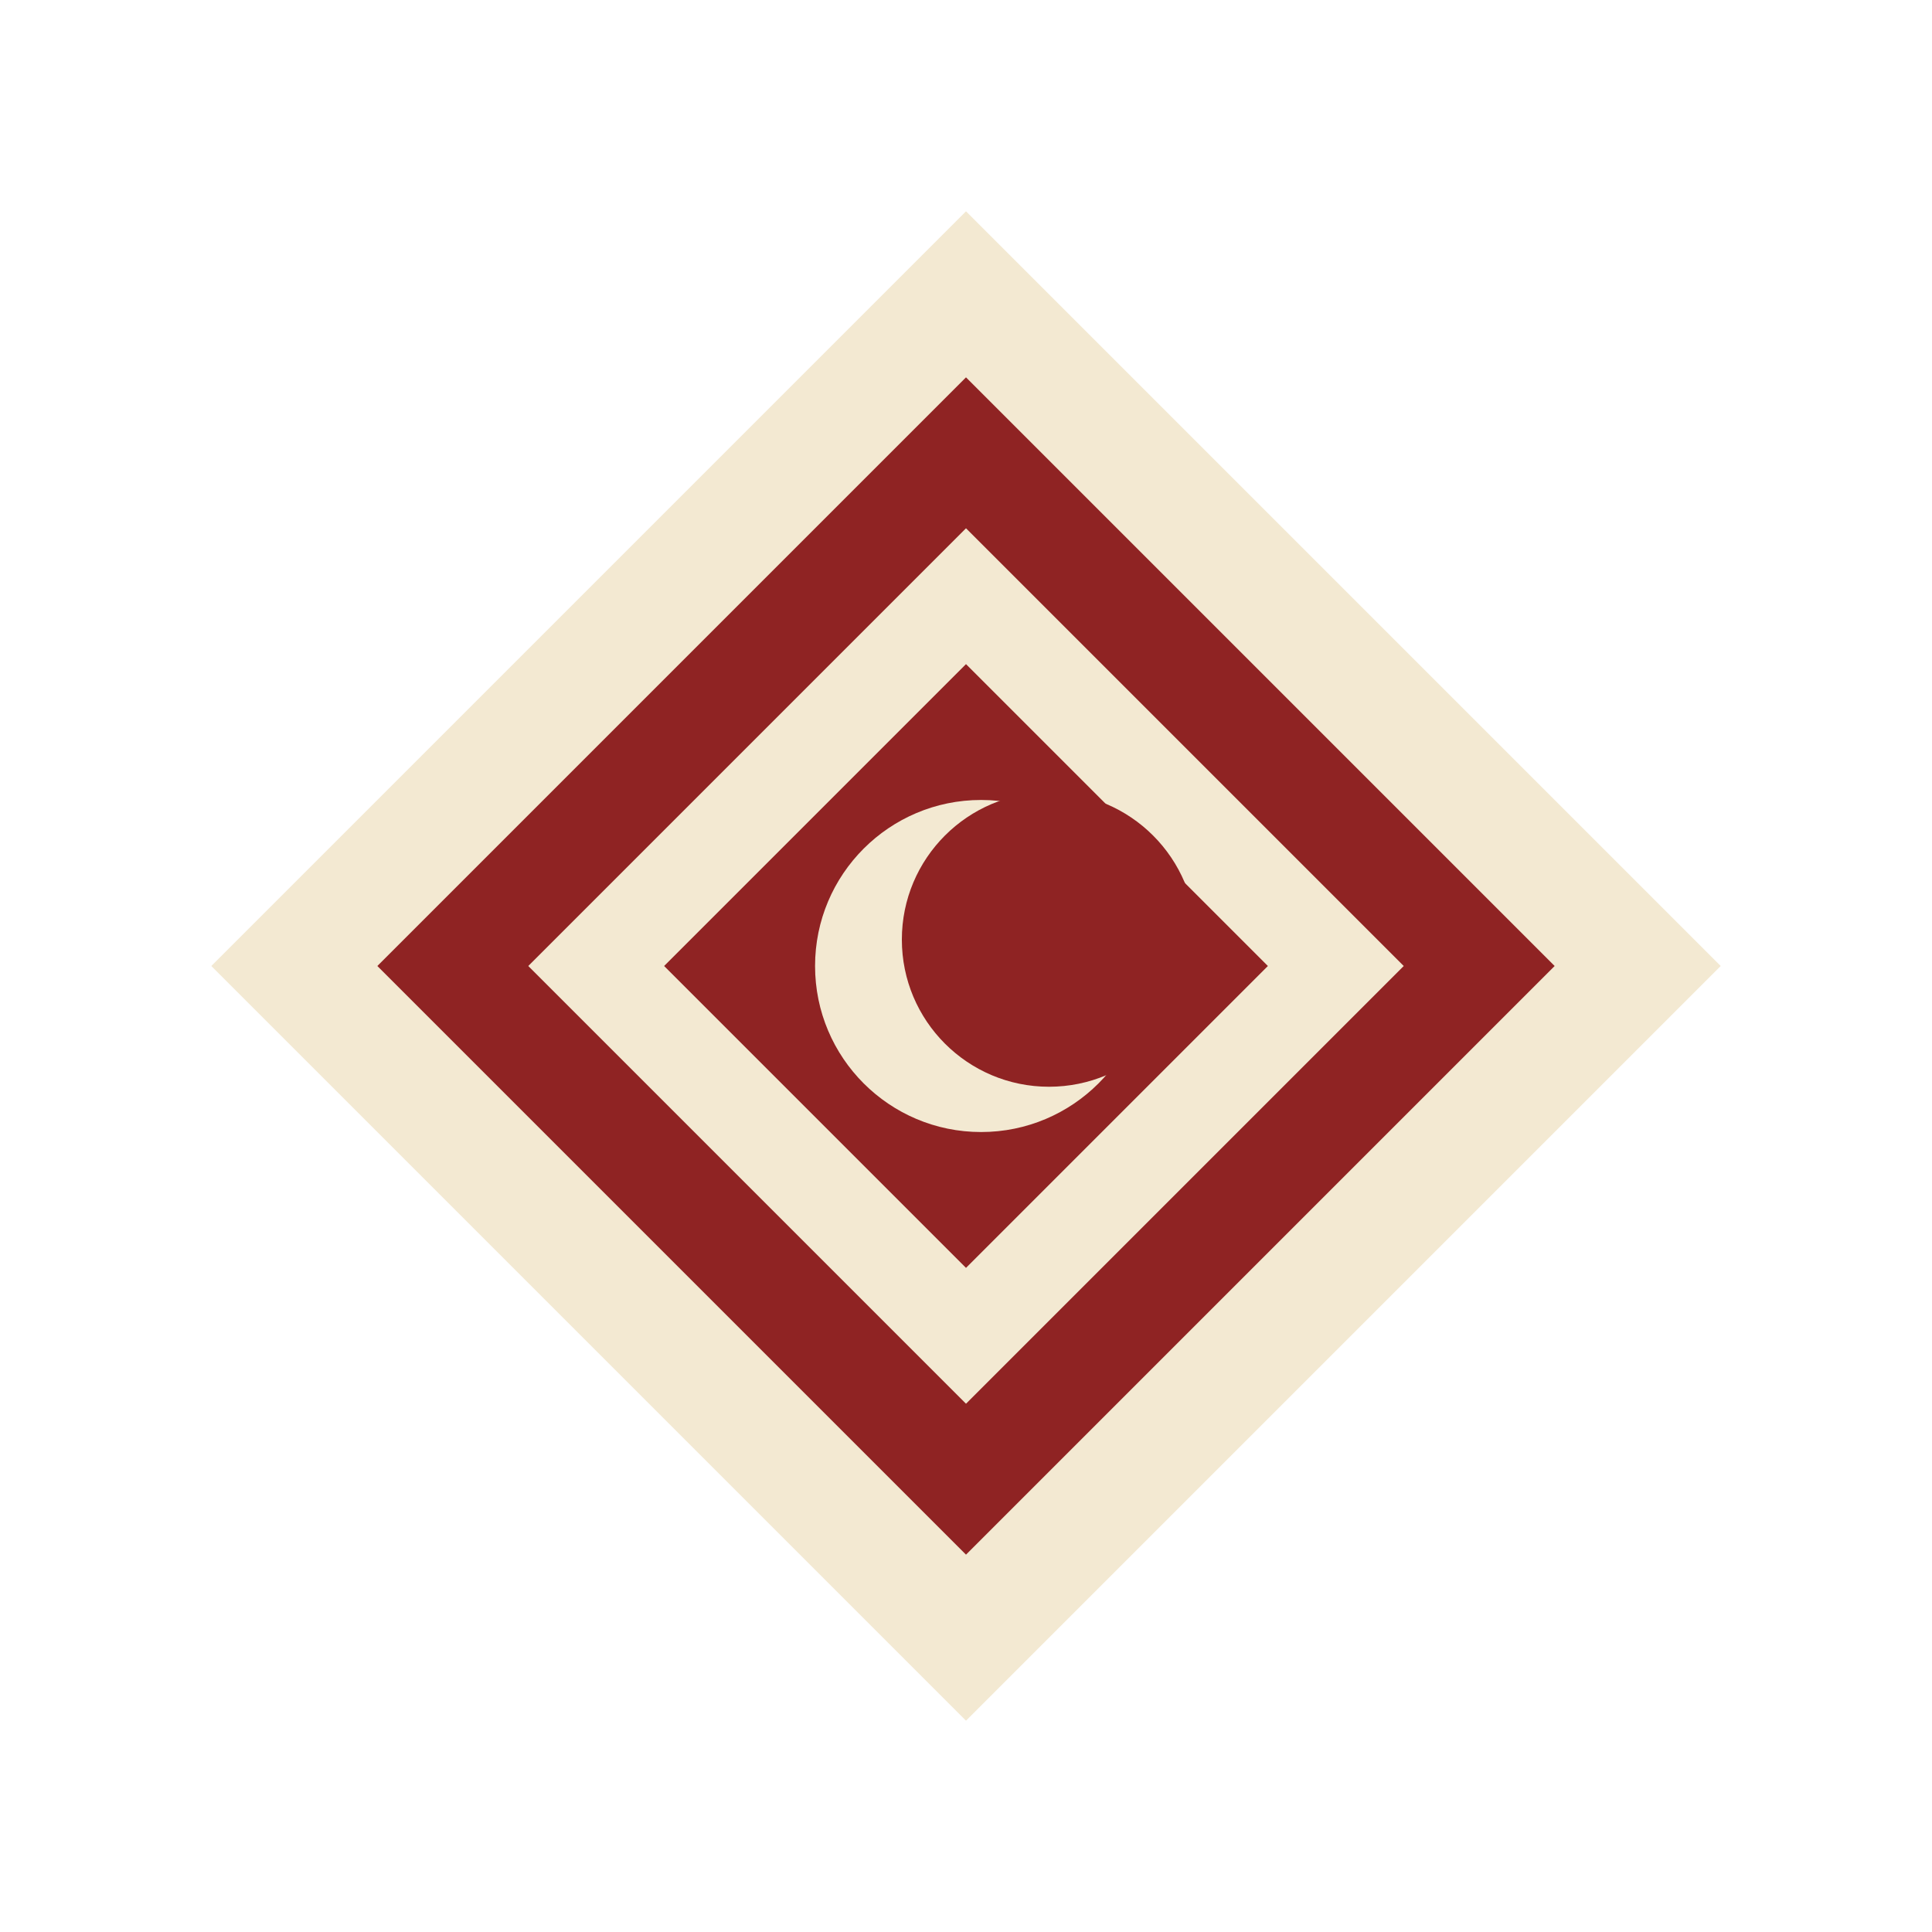
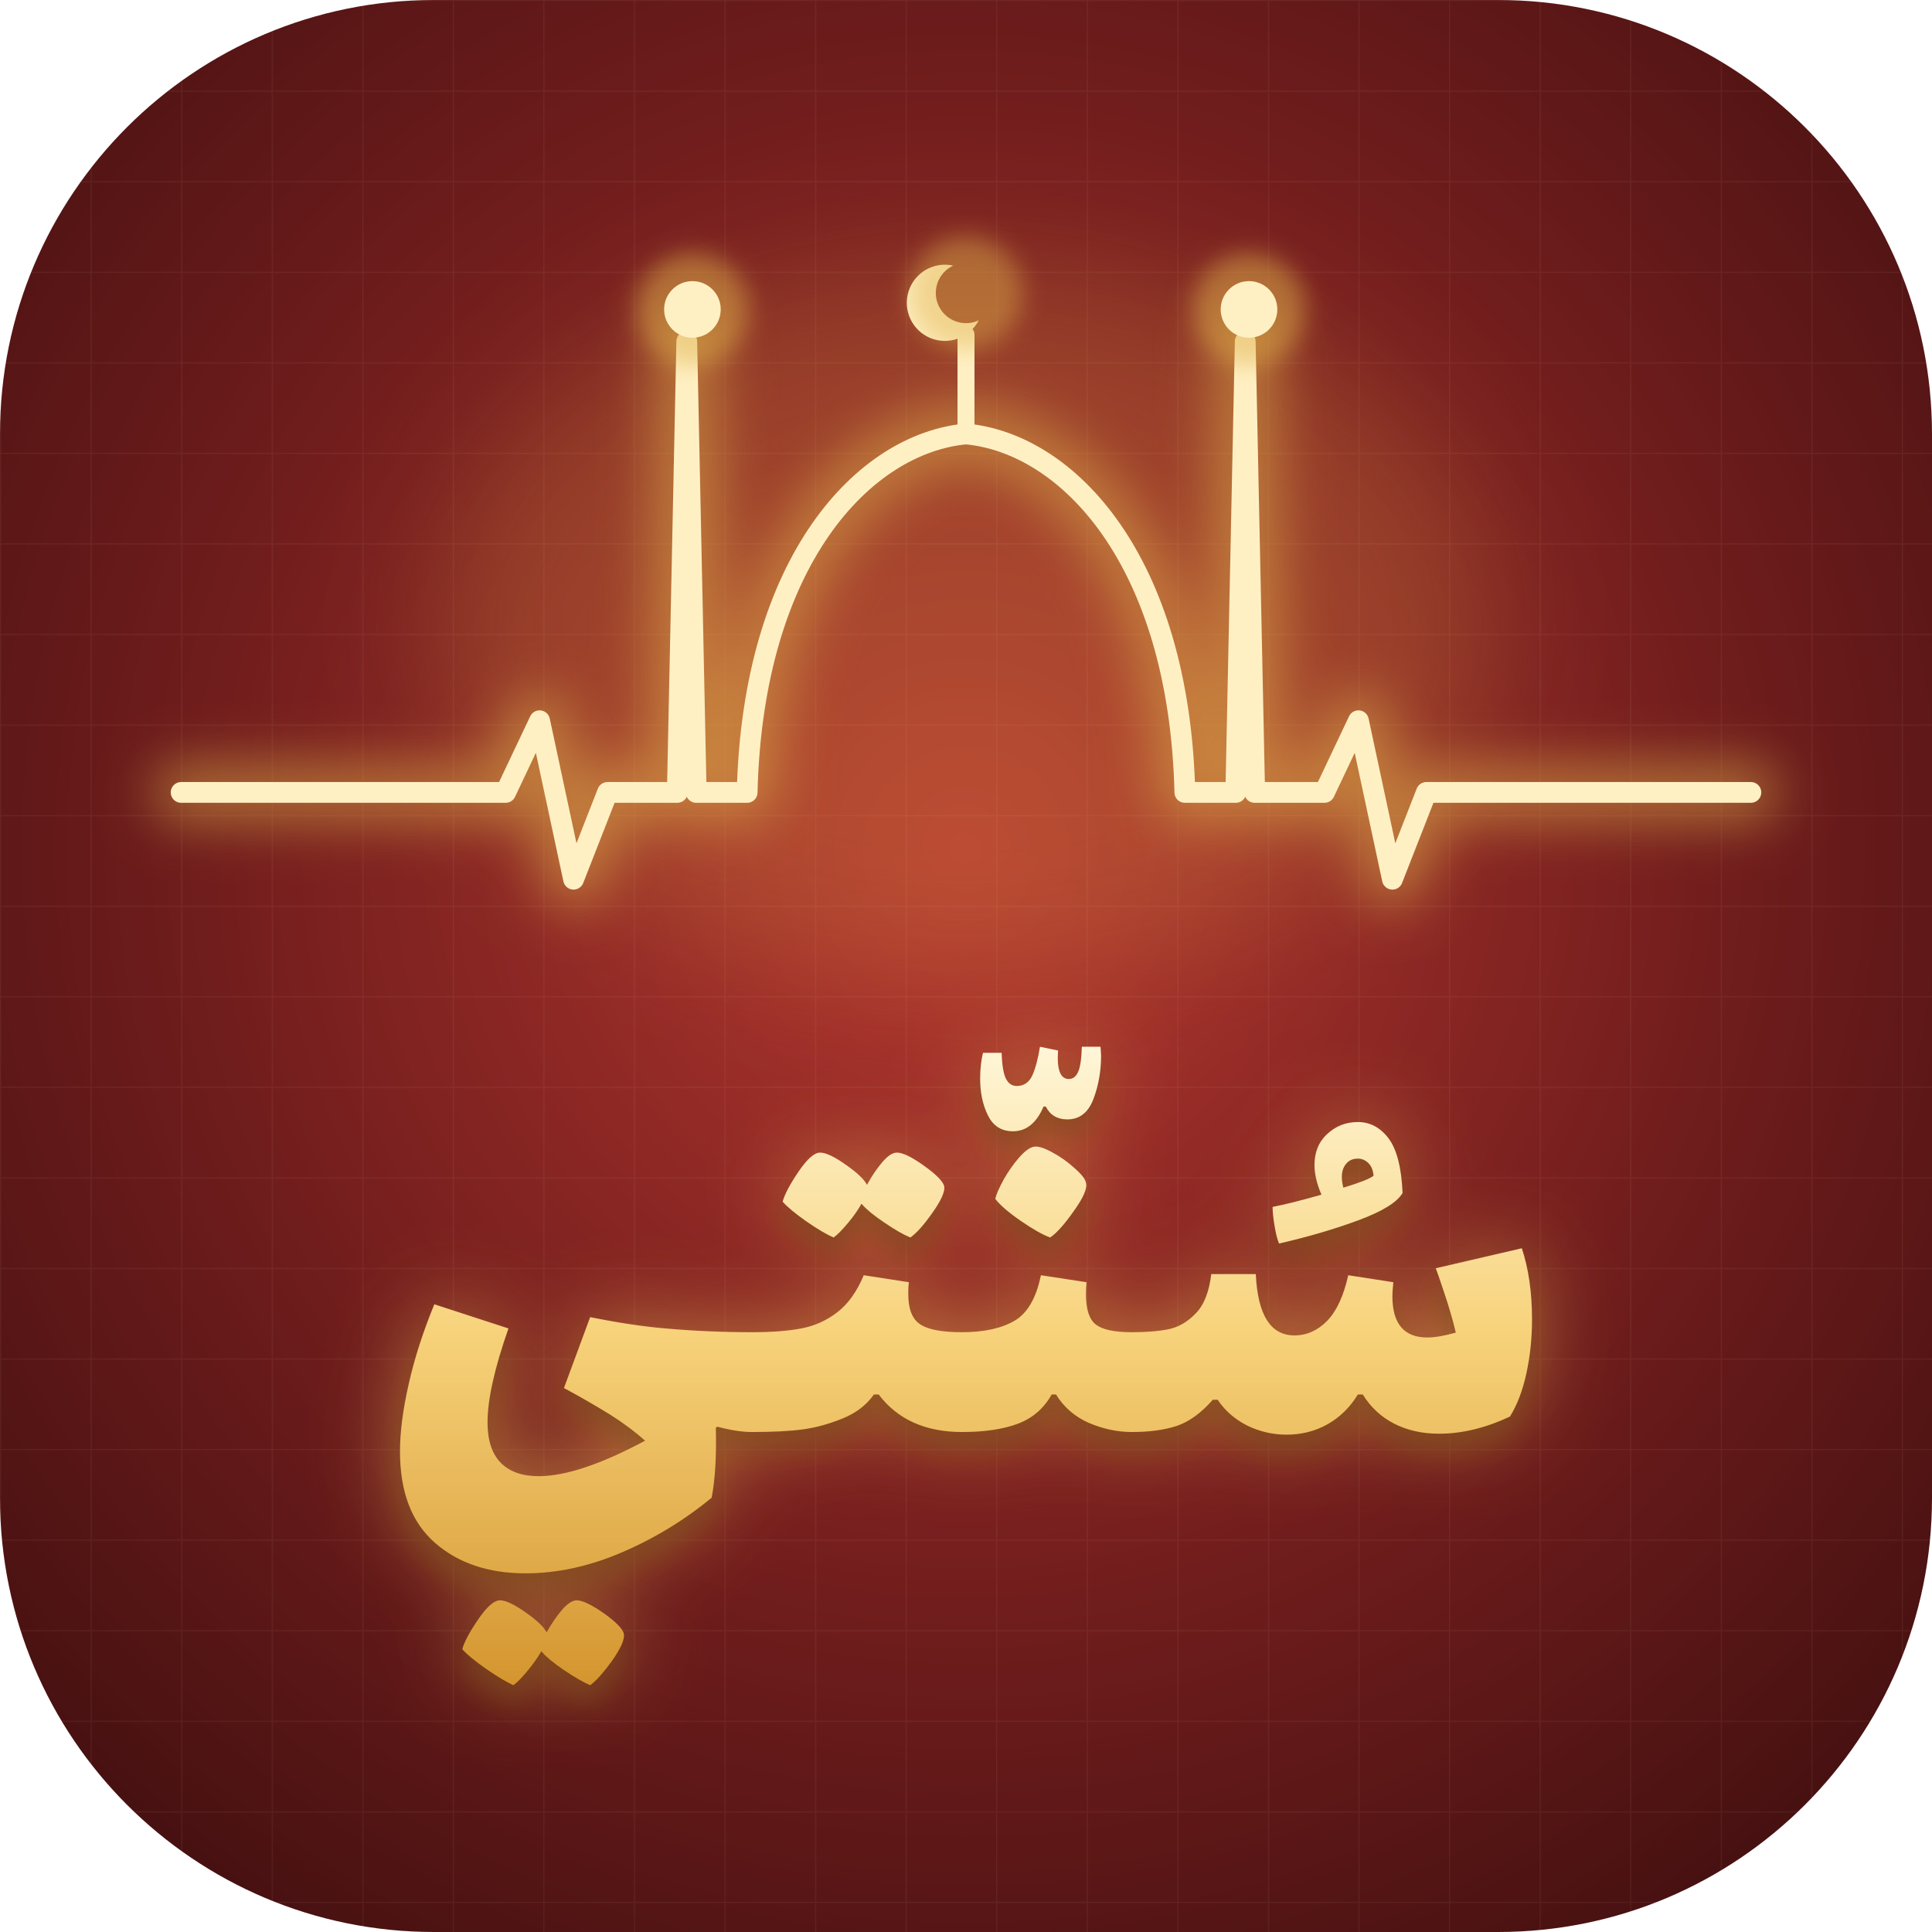
- <svg xmlns="http://www.w3.org/2000/svg" viewBox="0 0 512 512" width="512" height="512">
-   <path d="M256 56 L456 256 L256 456 L56 256z" fill="#f3e9d2" />
-   <path d="M256 100 L412 256 L256 412 L100 256z" fill="#8f2323" />
-   <path d="M256 140 L372 256 L256 372 L140 256z" fill="#f3e9d2" />
-   <path d="M256 176 L336 256 L256 336 L176 256z" fill="#8f2323" />
-   <circle cx="260" cy="256" r="44" fill="#f3e9d2" />
-   <circle cx="278" cy="249" r="39" fill="#8f2323" />
+ <svg xmlns="http://www.w3.org/2000/svg" width="512" height="512" viewBox="0 0 1024 1024">
+   <defs>
+     <clipPath id="round">
+       <rect width="1024" height="1024" rx="230" />
+     </clipPath>
+     <radialGradient id="bg" cx="50%" cy="44%" r="74%">
+       <stop offset="0" stop-color="#b5372f" />
+       <stop offset=".55" stop-color="#6e1c1c" />
+       <stop offset="1" stop-color="#3a0d0d" />
+     </radialGradient>
+     <linearGradient id="ng" gradientUnits="userSpaceOnUse" x1="0" y1="555" x2="0" y2="893">
+       <stop offset="0" stop-color="#fff6d8" />
+       <stop offset=".45" stop-color="#f7d27a" />
+       <stop offset="1" stop-color="#d4952f" />
+     </linearGradient>
+     <filter id="b6" x="-50%" y="-50%" width="200%" height="200%">
+       <feGaussianBlur stdDeviation="6" />
+     </filter>
+     <filter id="b14" x="-50%" y="-50%" width="200%" height="200%">
+       <feGaussianBlur stdDeviation="14" />
+     </filter>
+     <filter id="b22" x="-30%" y="-30%" width="160%" height="160%">
+       <feGaussianBlur stdDeviation="22" />
+     </filter>
+     <filter id="b30" x="-60%" y="-60%" width="220%" height="220%">
+       <feGaussianBlur stdDeviation="30" />
+     </filter>
+     <pattern id="grid" width="48" height="48" patternUnits="userSpaceOnUse">
+       <path d="M48 0 L0 0 0 48" fill="none" stroke="#fbecc8" stroke-width="1.2" />
+     </pattern>
+   </defs>
+   <g clip-path="url(#round)">
+     <rect width="1024" height="1024" fill="url(#bg)" />
+     <rect width="1024" height="1024" fill="url(#grid)" opacity=".06" />
+     <ellipse cx="512.0" cy="330" rx="280" ry="190" fill="#e0b04a" opacity="0.18" filter="url(#b30)" />
+     <path d="M96 420 L268 420 L286 382 L304 466 L322 420 L359 420 L364 181 L369 420 L396 420 C399 297 458 235 512 230 C566 235 625 297 628 420 L655 420 L660 181 L665 420 L702 420 L720 382 L738 466 L756 420 L928 420" fill="none" stroke="#e0b04a" stroke-width="31" stroke-linejoin="round" stroke-linecap="round" opacity=".55" filter="url(#b14)" />
+     <path d="M96 420 L268 420 L286 382 L304 466 L322 420 L359 420 L364 181 L369 420 L396 420 C399 297 458 235 512 230 C566 235 625 297 628 420 L655 420 L660 181 L665 420 L702 420 L720 382 L738 466 L756 420 L928 420" fill="none" stroke="#fff0c4" stroke-width="11" stroke-linejoin="round" stroke-linecap="round" />
+     <circle cx="367" cy="164" r="30" fill="#e0b04a" opacity=".5" filter="url(#b6)" />
+     <circle cx="367" cy="164" r="15" fill="#fff0c4" />
+     <circle cx="662" cy="164" r="30" fill="#e0b04a" opacity=".5" filter="url(#b6)" />
+     <circle cx="662" cy="164" r="15" fill="#fff0c4" />
+     <line x1="512.0" y1="229.76" x2="512.0" y2="177.28" stroke="#fff0c4" stroke-width="9" stroke-linecap="round" />
+     <path d="M512.0 139.28 A16 16 0 1 0 512.0 171.28 A20.2 20.2 0 1 1 512.0 139.28Z" fill="#fff0c4" transform="rotate(-25 512.0 155.28)" />
+     <circle cx="512.0" cy="155.28" r="30" fill="#e0b04a" opacity=".45" filter="url(#b6)" />
+     <path d="M406.2 732.5Q406.2 746.2 404.5 752.6Q402.8 759 398.5 759Q390.8 759 380.3 756.2L379.4 756.7Q380 779.2 377.2 793.8Q355.5 811.7 329.6 822.8Q303.7 833.9 278.6 833.9Q249 833.9 230.5 817.7Q212 801.5 212 769.3Q212 753.9 216.6 733.7Q221.1 713.5 230.2 691.3L269.5 704.1Q258.4 735.7 258.4 753.9Q258.4 768.1 265.4 775.3Q272.4 782.4 285.5 782.4Q306.8 782.4 341.9 763.6Q333.6 756.2 323.1 749.6Q310.2 741.7 298.9 735.7L312.8 698.1Q335 702.6 352.7 704.1Q375.2 706.1 398.5 706.1Q403.1 706.1 404.6 712.6Q406.2 719.2 406.2 732.5ZM312.8 893.2Q307.4 890.9 299.1 885.3Q290.9 879.8 286.9 875.2Q284 880.3 279.5 885.7Q274.9 891.2 272.1 893.2Q266.4 890.6 257.6 884.5Q248.7 878.3 245 874.1Q246.7 868.1 253.6 858.1Q260.4 848.2 265 848.2Q269.5 848.2 278.6 854.6Q287.7 861 289.7 865.2Q293.7 858.1 298 853.1Q302.3 848.2 305.7 848.2Q310.2 848.2 320.1 855.1Q329.9 862.1 330.7 866.1Q331.3 870.4 324.5 880.1Q317.6 889.7 312.8 893.2Z M517.6 732.5Q517.6 746.2 515.8 752.6Q514.1 759 509.9 759Q480.8 759 465.7 739.1H463.2Q457.2 747.6 446.4 751.9Q435.8 756.2 425.6 757.6Q415.3 759 398.5 759Q394.2 759 392.5 752.6Q390.8 746.2 390.8 732.5Q390.8 719.2 392.4 712.6Q394 706.1 398.5 706.1Q414.2 706.1 424.7 704.1Q435.3 702.1 443.8 695.5Q452.3 689 457.8 675.9L481.7 679.6Q481.4 681.9 481.4 685.8Q481.4 697.8 487.7 701.9Q493.9 706.1 509.9 706.1Q514.4 706.1 516 712.6Q517.6 719.2 517.6 732.5ZM482.5 655.9Q477.1 653.7 468.9 648.1Q460.6 642.6 456.6 638Q453.8 643.1 449.2 648.5Q444.7 653.9 441.8 655.9Q436.1 653.4 427.3 647.3Q418.5 641.1 414.8 636.9Q416.5 630.9 423.3 620.9Q430.1 610.9 434.7 610.9Q439.2 610.9 448.4 617.4Q457.5 623.8 459.5 628Q463.4 620.9 467.7 615.9Q472 610.9 475.4 610.9Q480 610.9 489.8 617.9Q499.6 624.9 500.5 628.9Q501 633.2 494.2 642.8Q487.4 652.5 482.5 655.9Z M519.5 571.7Q519.5 564.2 521 558H530.9Q531.2 567.9 533.2 571.8Q535.2 575.6 538.9 575.6Q544.6 575.6 547.2 569.9Q549.7 564.2 551.2 554.8L560.8 556.8Q559.7 571.9 566.5 571.9Q569.7 571.9 571.4 568.2Q573.1 564.5 573.4 554.8H583.3L583.6 559.4Q583.6 571.9 579.5 582.6Q575.4 593.3 565.7 593.3Q557.7 593.3 554.3 586.5H553.1Q547.5 599.6 536.9 599.6Q527.8 599.6 523.7 591.3Q519.5 583 519.5 571.7Z M607.5 732.5Q607.5 746.2 605.8 752.6Q604.1 759 599.9 759Q588.5 759 577.2 754.2Q566 749.3 559.7 739.1H557.4Q551.2 750.2 539.5 754.6Q527.8 759 509.9 759Q505.6 759 503.9 752.6Q502.2 746.2 502.2 732.5Q502.2 719.2 503.7 712.6Q505.3 706.1 509.9 706.1Q527.2 706.1 537.6 700.1Q548 694.1 551.7 675.9L575.9 679.6Q575.6 681.9 575.6 686.1Q575.6 698.1 580.9 702.1Q586.2 706.1 599.9 706.1Q604.4 706.1 606 712.6Q607.5 719.2 607.5 732.5ZM527.5 635.4Q528.4 631.7 531.9 625.3Q535.5 618.9 540 613.7Q544.6 608.4 548 607.8Q551.2 607.2 557.6 610.7Q564 614.1 569.5 619.1Q575.1 624 575.6 626.9Q576.8 631.2 569.2 641.8Q561.7 652.5 556.6 655.9Q550.6 653.7 540.9 647Q531.2 640.3 527.5 635.4Z M743.4 632.3Q739.1 639.7 719.9 646.8Q700.7 653.9 677.9 659.1Q676.5 655.7 675.5 649.5Q674.5 643.4 674.5 639.7Q684.7 637.7 700.4 633.2Q696.7 624.6 696.7 617.5Q696.7 607.2 703.5 601Q710.3 594.7 719.7 594.7Q729.4 594.7 736 603.4Q742.5 612.1 743.4 632.3ZM728 623.2Q727.7 618.9 725.3 616.5Q722.9 614.1 719.7 614.1Q715.7 614.1 713.5 616.8Q711.2 619.5 711.2 623.8Q711.2 626.3 712 629.5Q725.1 625.5 728 623.2Z M812 699.2Q812 714.3 809 728Q806 741.7 800.3 750.8Q781 759.9 762.7 759.9Q749.4 759.9 739 754.6Q728.6 749.3 722.3 739.1H719.7Q713.5 749.3 703.6 754.9Q693.8 760.4 681.9 760.4Q670.8 760.4 660.9 755.5Q651.1 750.5 645.4 741.9H642.8Q633.5 752.5 623.6 755.8Q613.8 759 599.9 759Q595.6 759 593.9 752.6Q592.2 746.2 592.2 732.5Q592.2 719.2 593.7 712.6Q595.3 706.1 599.9 706.1Q611.5 706.1 619.4 704.5Q627.2 702.9 633.7 696.2Q640.3 689.5 642 675.3H665.6Q667.1 707.8 686.1 707.8Q695.8 707.8 703.4 700.1Q710.9 692.4 714.6 675.9L738.5 679.6Q738 684.7 738 687Q738 708.9 756.5 708.9Q762.5 708.9 771.6 706.3Q769 695.5 765.4 685Q761.9 674.5 761 672.2L806.6 661.6Q812 677.9 812 699.2Z" fill="rgba(240,186,84,.55)" filter="url(#b22)" />
+     <path d="M406.2 732.5Q406.2 746.2 404.5 752.6Q402.8 759 398.5 759Q390.8 759 380.3 756.2L379.4 756.7Q380 779.2 377.2 793.8Q355.5 811.7 329.6 822.8Q303.7 833.9 278.6 833.9Q249 833.9 230.5 817.7Q212 801.5 212 769.3Q212 753.9 216.6 733.7Q221.1 713.5 230.2 691.3L269.5 704.1Q258.4 735.7 258.4 753.9Q258.4 768.1 265.4 775.3Q272.4 782.4 285.5 782.4Q306.8 782.4 341.9 763.6Q333.6 756.2 323.1 749.6Q310.2 741.7 298.9 735.7L312.8 698.1Q335 702.6 352.7 704.1Q375.2 706.1 398.5 706.1Q403.1 706.1 404.6 712.6Q406.2 719.2 406.2 732.5ZM312.8 893.2Q307.4 890.9 299.1 885.3Q290.9 879.8 286.9 875.2Q284 880.3 279.5 885.7Q274.9 891.2 272.1 893.2Q266.4 890.6 257.6 884.5Q248.7 878.3 245 874.1Q246.7 868.1 253.6 858.1Q260.4 848.2 265 848.2Q269.5 848.2 278.6 854.6Q287.7 861 289.7 865.2Q293.7 858.1 298 853.1Q302.3 848.2 305.7 848.2Q310.2 848.2 320.1 855.1Q329.9 862.1 330.7 866.1Q331.3 870.4 324.5 880.1Q317.6 889.7 312.8 893.2Z M517.6 732.5Q517.6 746.2 515.8 752.6Q514.1 759 509.9 759Q480.8 759 465.7 739.1H463.2Q457.2 747.6 446.4 751.9Q435.8 756.2 425.6 757.6Q415.3 759 398.5 759Q394.2 759 392.5 752.6Q390.8 746.2 390.8 732.5Q390.8 719.2 392.4 712.6Q394 706.1 398.5 706.1Q414.2 706.1 424.7 704.1Q435.3 702.1 443.8 695.5Q452.3 689 457.8 675.9L481.7 679.6Q481.4 681.9 481.4 685.8Q481.4 697.8 487.7 701.9Q493.9 706.1 509.9 706.1Q514.4 706.1 516 712.6Q517.6 719.2 517.6 732.5ZM482.5 655.9Q477.1 653.7 468.9 648.1Q460.6 642.6 456.6 638Q453.8 643.1 449.2 648.5Q444.7 653.9 441.8 655.9Q436.1 653.4 427.3 647.3Q418.5 641.1 414.8 636.9Q416.5 630.9 423.3 620.9Q430.1 610.9 434.7 610.9Q439.2 610.9 448.4 617.4Q457.5 623.8 459.5 628Q463.4 620.9 467.7 615.9Q472 610.9 475.4 610.9Q480 610.9 489.8 617.9Q499.6 624.9 500.5 628.9Q501 633.2 494.2 642.8Q487.4 652.5 482.5 655.9Z M519.5 571.7Q519.5 564.2 521 558H530.9Q531.2 567.9 533.2 571.8Q535.2 575.6 538.9 575.6Q544.6 575.6 547.2 569.9Q549.7 564.2 551.2 554.8L560.8 556.8Q559.7 571.9 566.5 571.9Q569.7 571.9 571.4 568.2Q573.1 564.5 573.4 554.8H583.3L583.6 559.4Q583.6 571.9 579.5 582.6Q575.4 593.3 565.7 593.3Q557.7 593.3 554.3 586.5H553.1Q547.5 599.6 536.9 599.6Q527.8 599.6 523.7 591.3Q519.5 583 519.5 571.7Z M607.5 732.5Q607.5 746.2 605.8 752.6Q604.1 759 599.9 759Q588.5 759 577.2 754.2Q566 749.3 559.7 739.1H557.4Q551.2 750.2 539.5 754.6Q527.8 759 509.9 759Q505.6 759 503.9 752.6Q502.2 746.2 502.2 732.5Q502.2 719.2 503.7 712.6Q505.3 706.1 509.9 706.1Q527.2 706.1 537.6 700.1Q548 694.1 551.7 675.9L575.9 679.6Q575.6 681.9 575.6 686.1Q575.6 698.1 580.9 702.1Q586.2 706.1 599.9 706.1Q604.4 706.1 606 712.6Q607.5 719.2 607.5 732.5ZM527.5 635.4Q528.4 631.7 531.9 625.3Q535.5 618.9 540 613.7Q544.6 608.4 548 607.8Q551.2 607.2 557.6 610.7Q564 614.1 569.5 619.1Q575.1 624 575.6 626.9Q576.8 631.2 569.2 641.8Q561.7 652.5 556.6 655.9Q550.6 653.7 540.9 647Q531.2 640.3 527.5 635.4Z M743.4 632.3Q739.1 639.7 719.9 646.8Q700.7 653.9 677.9 659.1Q676.5 655.7 675.5 649.5Q674.5 643.4 674.5 639.7Q684.7 637.7 700.4 633.2Q696.7 624.6 696.7 617.5Q696.7 607.2 703.5 601Q710.3 594.7 719.7 594.7Q729.4 594.7 736 603.4Q742.5 612.1 743.4 632.3ZM728 623.2Q727.7 618.9 725.3 616.5Q722.9 614.1 719.7 614.1Q715.7 614.1 713.5 616.8Q711.2 619.5 711.2 623.8Q711.2 626.3 712 629.5Q725.1 625.5 728 623.2Z M812 699.2Q812 714.3 809 728Q806 741.7 800.3 750.8Q781 759.9 762.7 759.9Q749.4 759.9 739 754.6Q728.6 749.3 722.3 739.1H719.7Q713.5 749.3 703.6 754.9Q693.8 760.4 681.9 760.4Q670.8 760.4 660.9 755.5Q651.1 750.5 645.4 741.9H642.8Q633.5 752.5 623.6 755.8Q613.8 759 599.9 759Q595.6 759 593.9 752.6Q592.2 746.2 592.2 732.5Q592.2 719.2 593.7 712.6Q595.3 706.1 599.9 706.1Q611.5 706.1 619.4 704.5Q627.2 702.9 633.7 696.2Q640.3 689.5 642 675.3H665.6Q667.1 707.8 686.1 707.8Q695.8 707.8 703.4 700.1Q710.9 692.4 714.6 675.9L738.5 679.6Q738 684.7 738 687Q738 708.9 756.5 708.9Q762.5 708.9 771.6 706.3Q769 695.5 765.4 685Q761.9 674.5 761 672.2L806.6 661.6Q812 677.9 812 699.2Z" fill="#7a4a12" opacity=".55" transform="translate(0 10)" filter="url(#b6)" />
+     <path d="M406.2 732.5Q406.2 746.2 404.5 752.6Q402.8 759 398.5 759Q390.8 759 380.3 756.2L379.4 756.7Q380 779.2 377.2 793.8Q355.5 811.7 329.6 822.8Q303.7 833.9 278.6 833.9Q249 833.9 230.5 817.7Q212 801.5 212 769.3Q212 753.9 216.6 733.7Q221.1 713.5 230.2 691.3L269.5 704.1Q258.4 735.7 258.4 753.9Q258.4 768.1 265.4 775.3Q272.4 782.4 285.5 782.4Q306.8 782.4 341.9 763.6Q333.6 756.2 323.1 749.6Q310.2 741.7 298.9 735.7L312.8 698.1Q335 702.6 352.7 704.1Q375.2 706.1 398.5 706.1Q403.1 706.1 404.6 712.6Q406.2 719.2 406.2 732.5ZM312.8 893.2Q307.4 890.9 299.1 885.3Q290.9 879.8 286.9 875.2Q284 880.3 279.5 885.7Q274.9 891.2 272.1 893.2Q266.4 890.6 257.6 884.5Q248.7 878.3 245 874.1Q246.7 868.1 253.6 858.1Q260.4 848.2 265 848.2Q269.5 848.2 278.6 854.6Q287.7 861 289.7 865.2Q293.7 858.1 298 853.1Q302.3 848.2 305.7 848.2Q310.2 848.2 320.1 855.1Q329.9 862.1 330.7 866.1Q331.3 870.4 324.5 880.1Q317.6 889.7 312.8 893.2Z M517.6 732.5Q517.6 746.2 515.8 752.6Q514.1 759 509.9 759Q480.8 759 465.7 739.1H463.2Q457.2 747.6 446.4 751.9Q435.8 756.2 425.6 757.6Q415.3 759 398.5 759Q394.2 759 392.5 752.6Q390.8 746.2 390.8 732.5Q390.8 719.2 392.4 712.6Q394 706.1 398.5 706.1Q414.2 706.1 424.7 704.1Q435.3 702.1 443.8 695.5Q452.3 689 457.8 675.9L481.7 679.6Q481.4 681.9 481.4 685.8Q481.4 697.8 487.7 701.9Q493.9 706.1 509.9 706.1Q514.4 706.1 516 712.6Q517.6 719.2 517.6 732.5ZM482.5 655.9Q477.1 653.7 468.9 648.1Q460.6 642.6 456.6 638Q453.8 643.1 449.2 648.5Q444.7 653.9 441.8 655.9Q436.1 653.4 427.3 647.3Q418.5 641.1 414.8 636.9Q416.5 630.9 423.3 620.9Q430.1 610.9 434.7 610.9Q439.2 610.9 448.4 617.4Q457.5 623.8 459.5 628Q463.4 620.9 467.7 615.9Q472 610.9 475.4 610.9Q480 610.9 489.8 617.9Q499.6 624.9 500.5 628.9Q501 633.2 494.2 642.8Q487.4 652.5 482.5 655.9Z M519.5 571.7Q519.5 564.2 521 558H530.9Q531.2 567.9 533.2 571.8Q535.2 575.6 538.9 575.6Q544.6 575.6 547.2 569.9Q549.7 564.2 551.2 554.8L560.8 556.8Q559.7 571.9 566.5 571.9Q569.7 571.9 571.4 568.2Q573.1 564.5 573.4 554.8H583.3L583.6 559.4Q583.6 571.9 579.5 582.6Q575.4 593.3 565.7 593.3Q557.7 593.3 554.3 586.5H553.1Q547.5 599.6 536.9 599.6Q527.8 599.6 523.7 591.3Q519.5 583 519.5 571.7Z M607.5 732.5Q607.5 746.2 605.8 752.6Q604.1 759 599.9 759Q588.5 759 577.2 754.2Q566 749.3 559.7 739.1H557.4Q551.2 750.2 539.5 754.6Q527.8 759 509.9 759Q505.6 759 503.9 752.6Q502.2 746.2 502.2 732.5Q502.2 719.2 503.7 712.6Q505.3 706.1 509.9 706.1Q527.2 706.1 537.6 700.1Q548 694.1 551.7 675.9L575.9 679.6Q575.6 681.9 575.6 686.1Q575.6 698.1 580.9 702.1Q586.2 706.1 599.9 706.1Q604.4 706.1 606 712.6Q607.5 719.2 607.5 732.5ZM527.5 635.4Q528.4 631.7 531.9 625.3Q535.5 618.9 540 613.7Q544.6 608.4 548 607.8Q551.2 607.2 557.6 610.7Q564 614.1 569.5 619.1Q575.1 624 575.6 626.9Q576.8 631.2 569.2 641.8Q561.7 652.5 556.6 655.9Q550.6 653.7 540.9 647Q531.2 640.3 527.5 635.4Z M743.4 632.3Q739.1 639.7 719.9 646.8Q700.7 653.9 677.9 659.1Q676.5 655.7 675.5 649.5Q674.5 643.4 674.5 639.7Q684.7 637.7 700.4 633.2Q696.7 624.6 696.7 617.5Q696.7 607.2 703.5 601Q710.3 594.7 719.7 594.7Q729.4 594.7 736 603.4Q742.5 612.1 743.4 632.3ZM728 623.2Q727.7 618.9 725.3 616.5Q722.9 614.1 719.7 614.1Q715.7 614.1 713.5 616.8Q711.2 619.5 711.2 623.8Q711.2 626.3 712 629.5Q725.1 625.5 728 623.2Z M812 699.2Q812 714.3 809 728Q806 741.7 800.3 750.8Q781 759.9 762.7 759.9Q749.4 759.9 739 754.6Q728.6 749.3 722.3 739.1H719.7Q713.5 749.3 703.6 754.9Q693.8 760.4 681.9 760.4Q670.8 760.4 660.9 755.5Q651.1 750.5 645.4 741.9H642.8Q633.5 752.5 623.6 755.8Q613.8 759 599.9 759Q595.6 759 593.9 752.6Q592.2 746.2 592.2 732.5Q592.2 719.2 593.7 712.6Q595.3 706.1 599.9 706.1Q611.5 706.1 619.4 704.5Q627.2 702.9 633.7 696.2Q640.3 689.5 642 675.3H665.6Q667.1 707.8 686.1 707.8Q695.8 707.8 703.4 700.1Q710.9 692.4 714.6 675.9L738.5 679.6Q738 684.7 738 687Q738 708.9 756.5 708.9Q762.5 708.9 771.6 706.3Q769 695.5 765.4 685Q761.9 674.5 761 672.2L806.6 661.6Q812 677.9 812 699.2Z" fill="url(#ng)" />
+   </g>
</svg>
